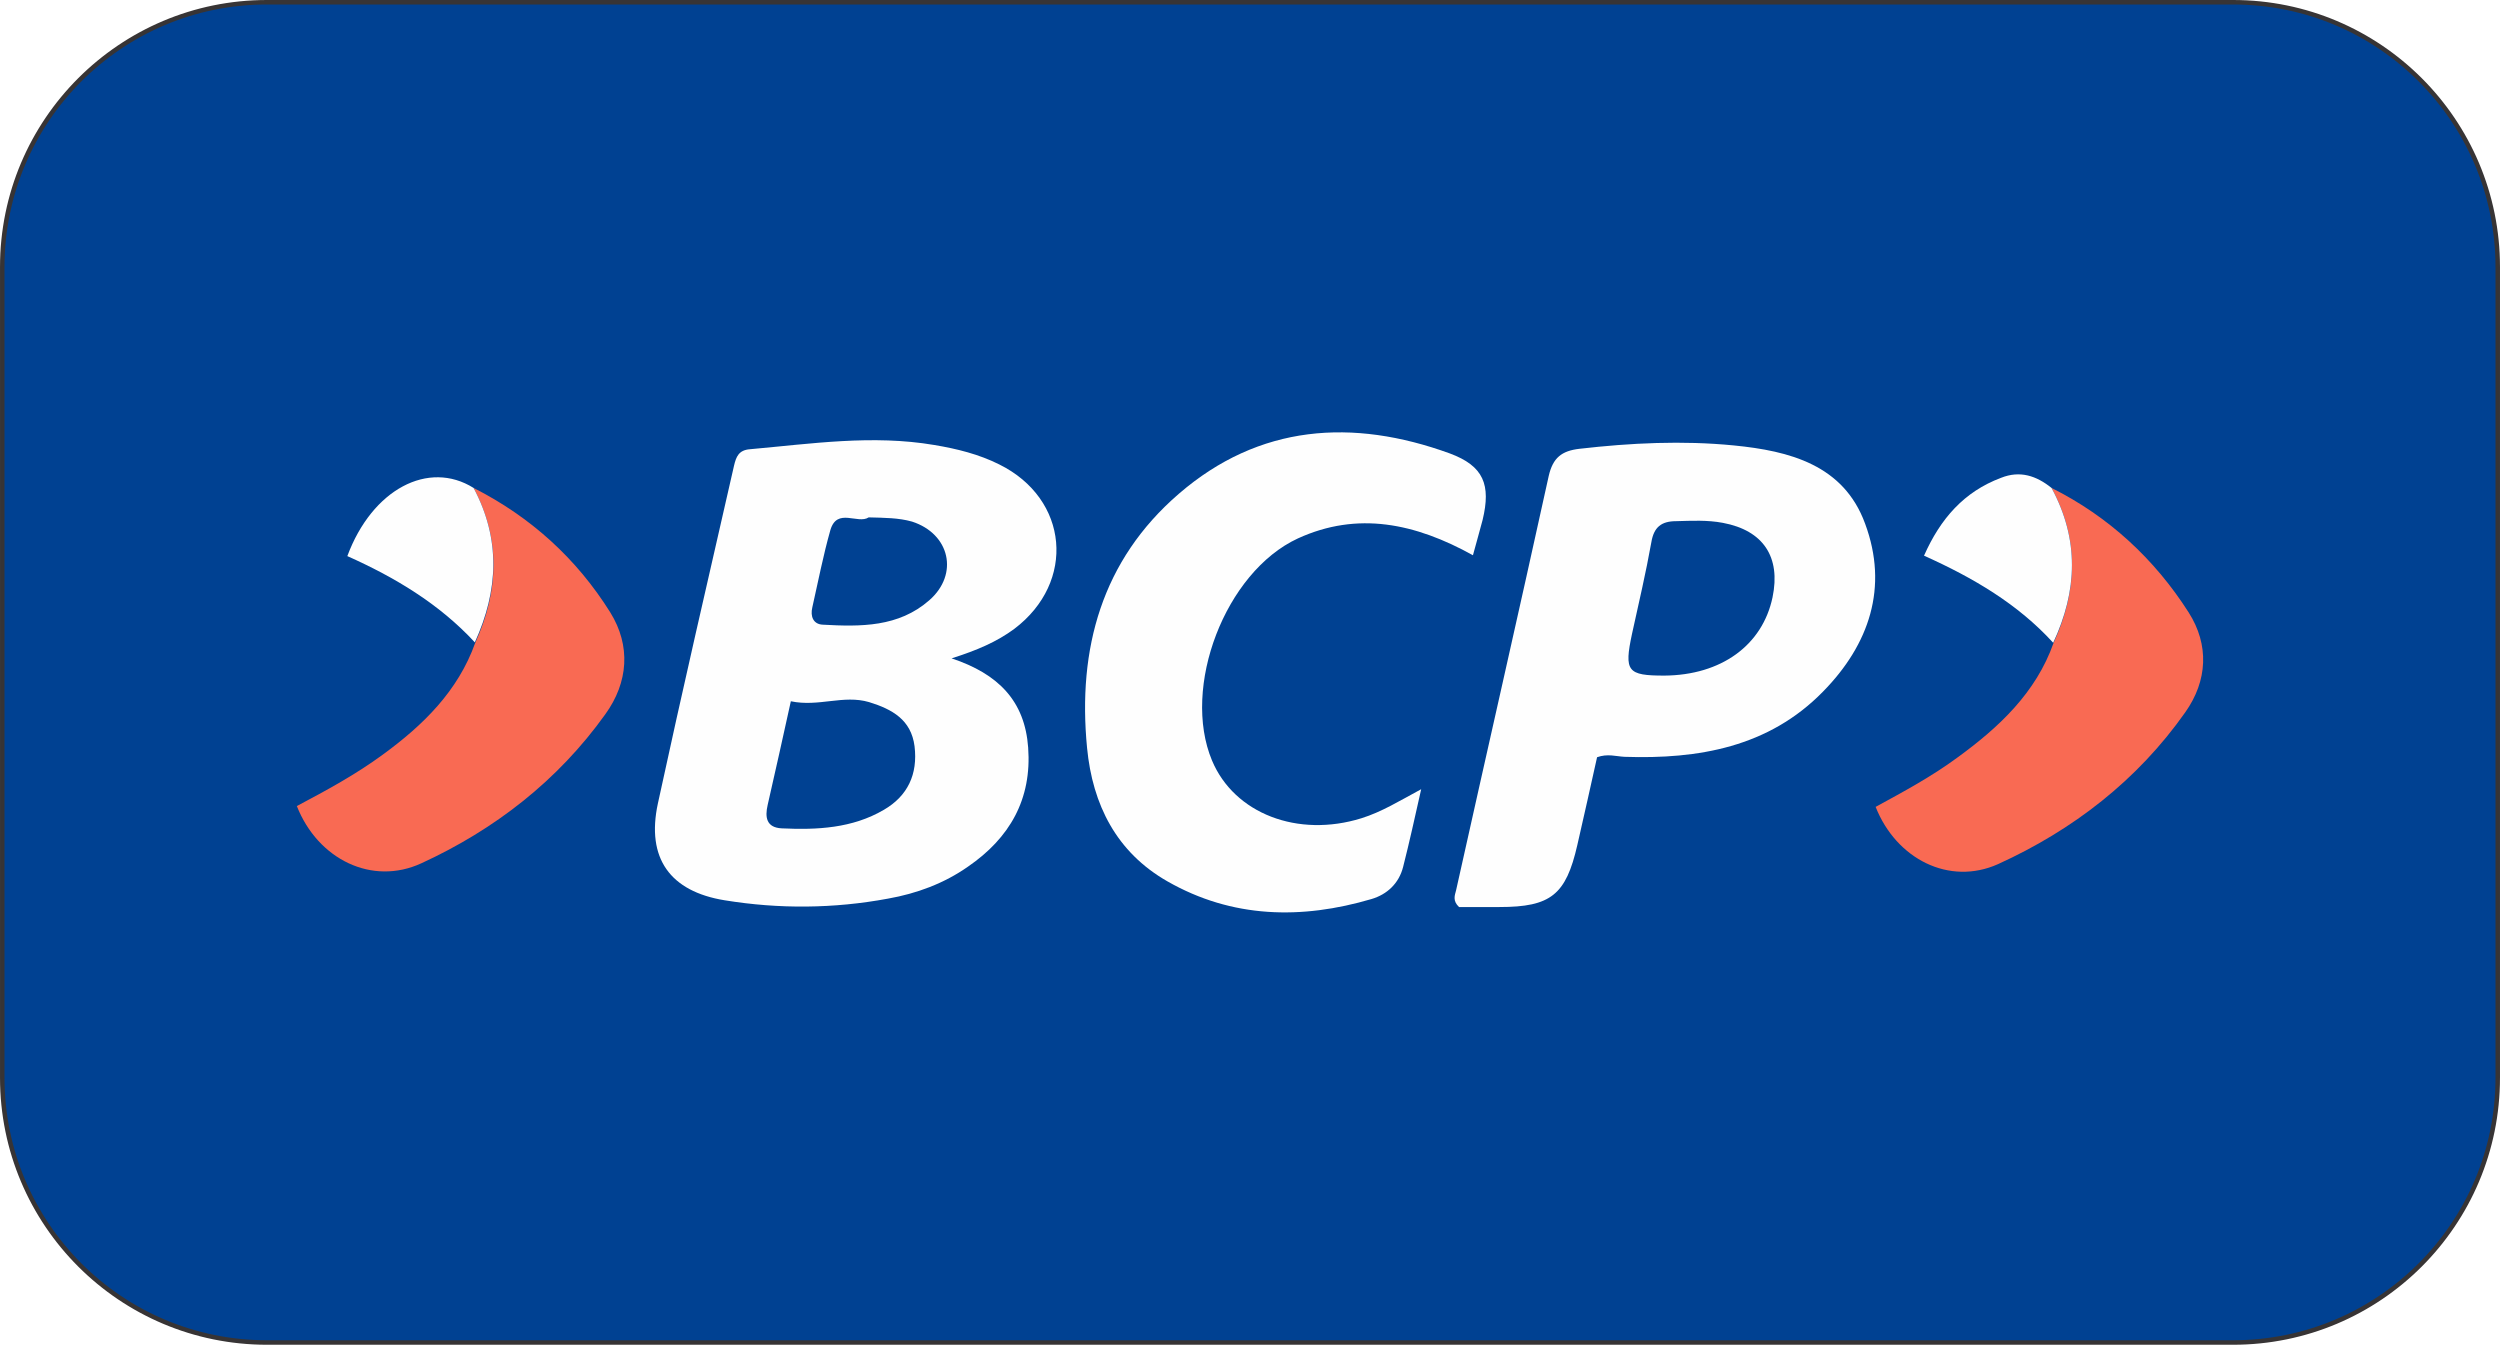
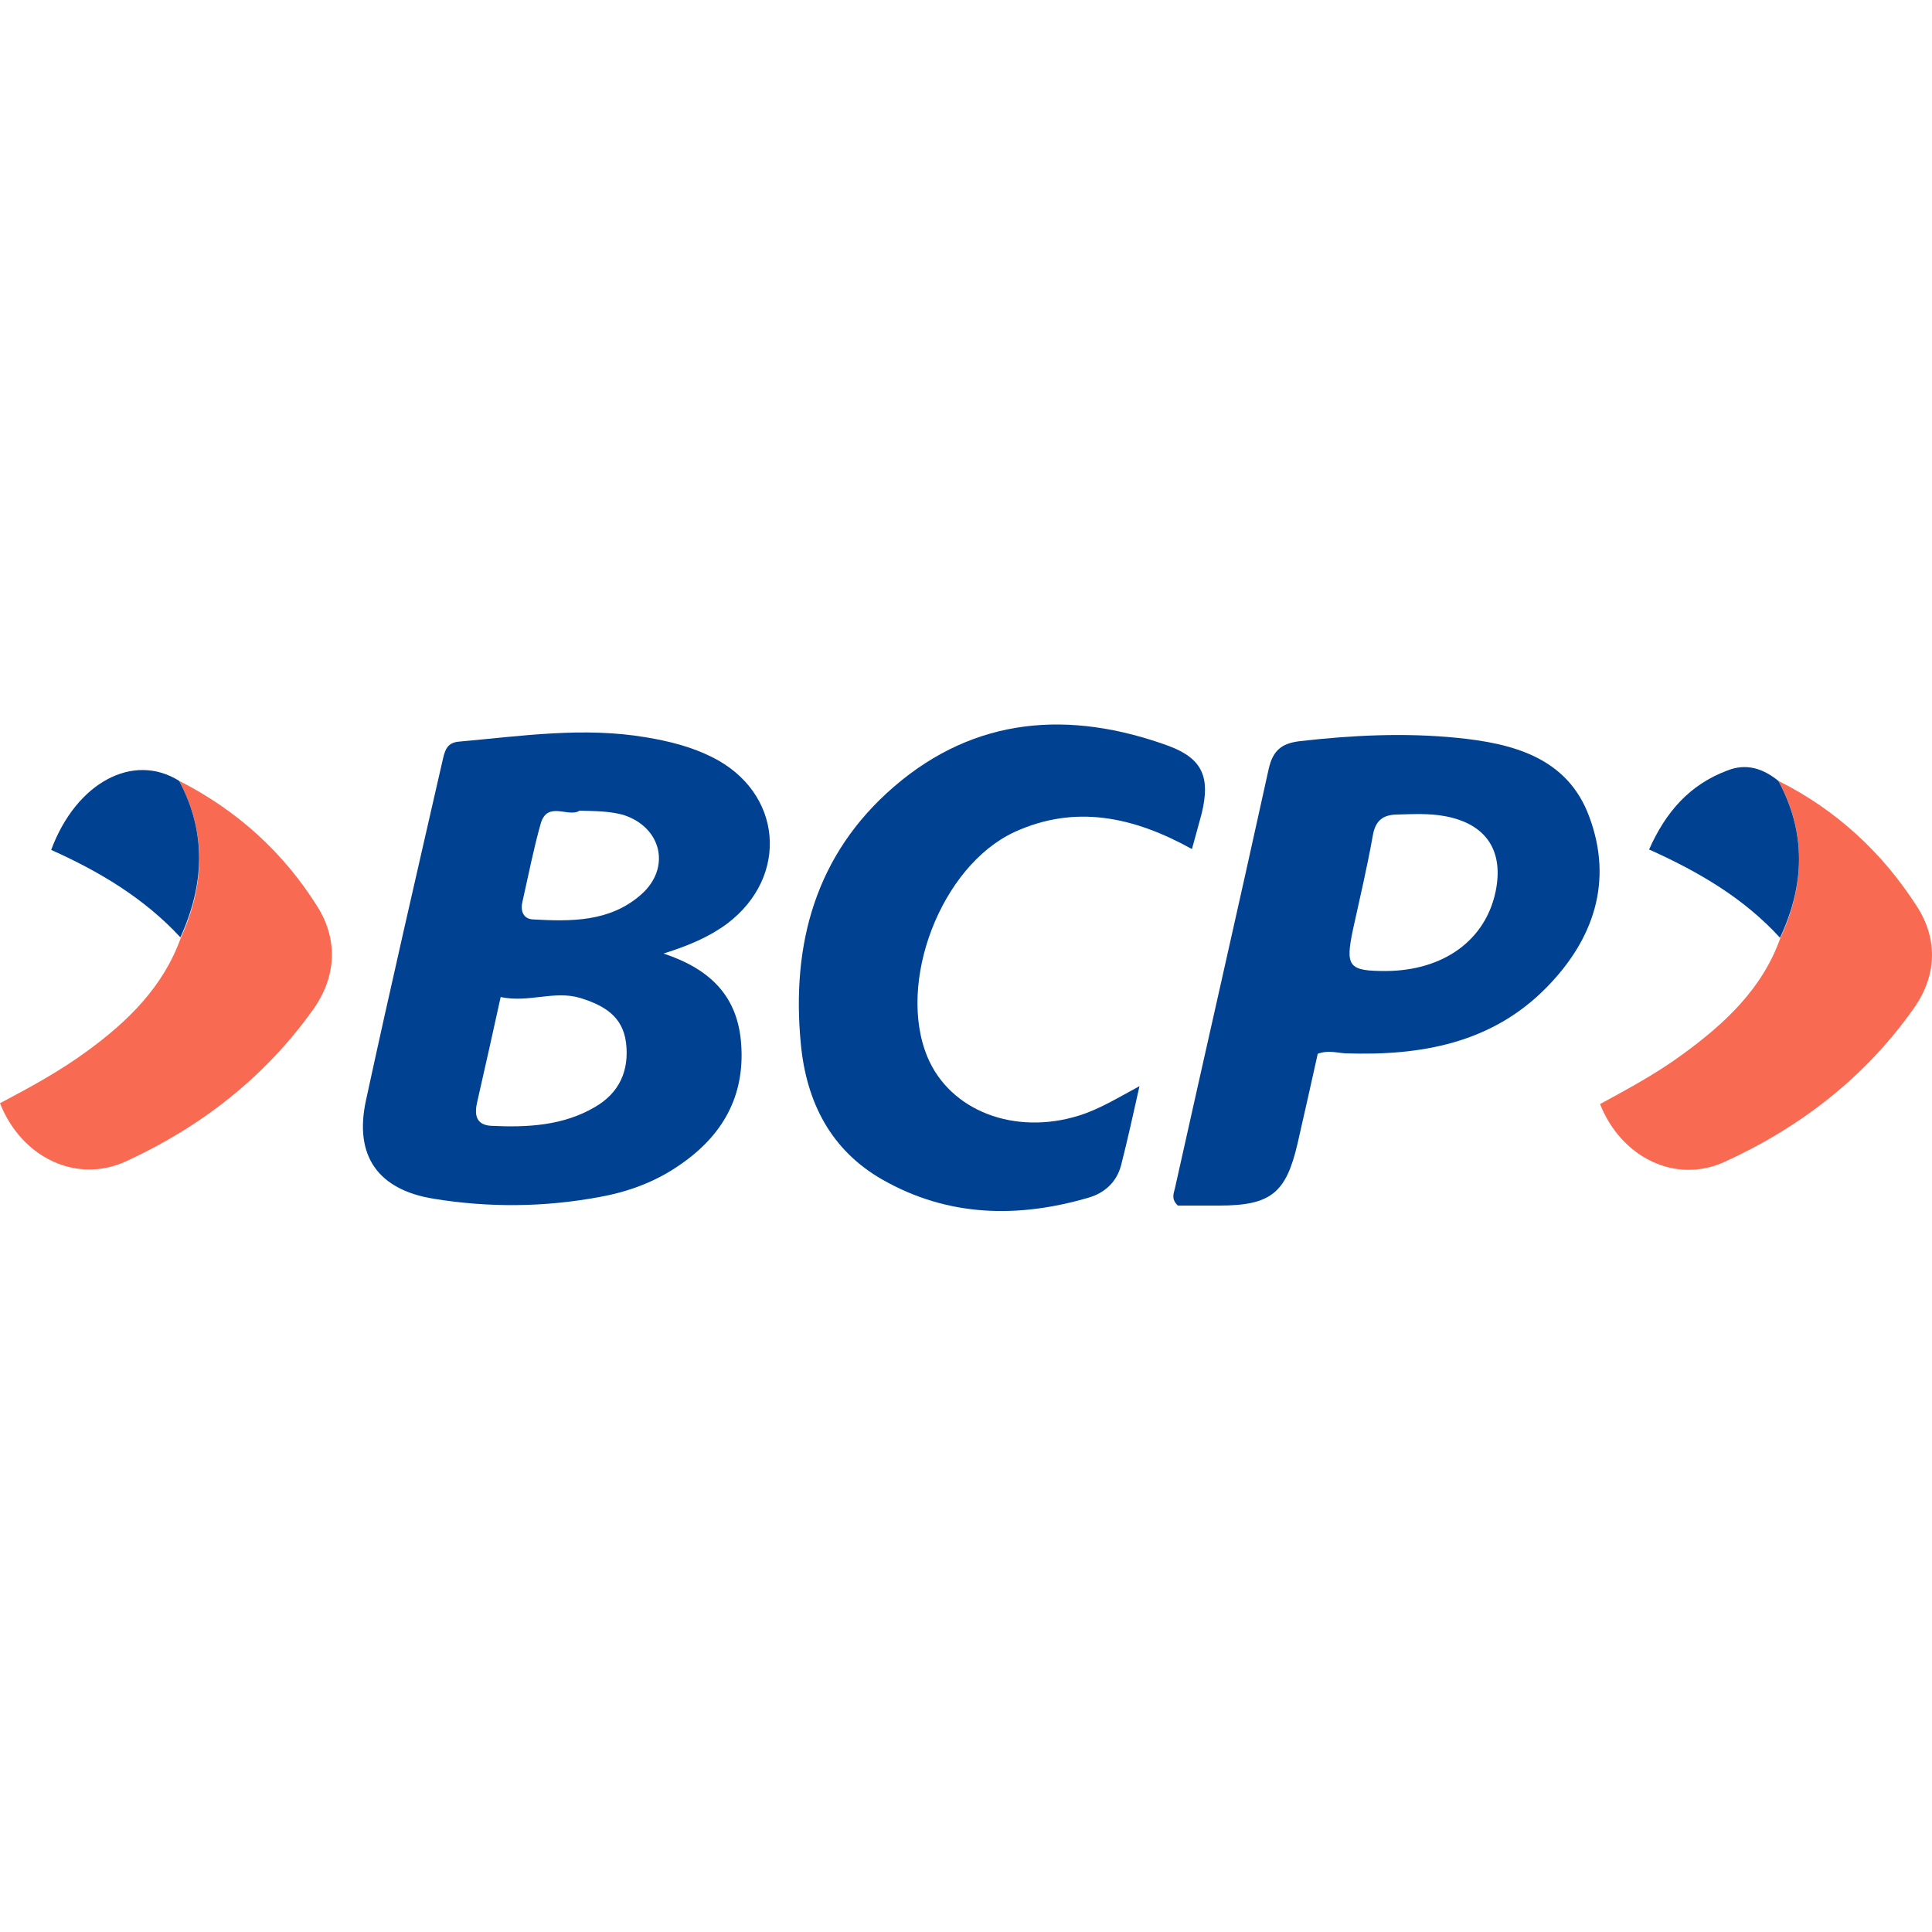
- <svg xmlns="http://www.w3.org/2000/svg" xml:space="preserve" width="111.033mm" height="59.725mm" version="1.1" style="shape-rendering:geometricPrecision; text-rendering:geometricPrecision; image-rendering:optimizeQuality; fill-rule:evenodd; clip-rule:evenodd" viewBox="0 0 11103.3 5972.55">
-   <defs>
-     <style type="text/css">
-    
-     .str0 {stroke:#373435;stroke-width:20;stroke-miterlimit:22.926}
-     .fil0 {fill:#004192}
-     .fil1 {fill:#FEFEFE;fill-rule:nonzero}
-     .fil2 {fill:#F96A53;fill-rule:nonzero}
-    
-   </style>
-   </defs>
-   <g id="Capa_x0020_1">
-     <rect class="fil0 str0" x="10" y="10" width="11083.3" height="5952.55" rx="1175.83" ry="1175.83" />
-     <g id="_2556613066592">
-       <path class="fil1" d="M4226.27 2923.97c207.44,69.13 325.18,188.75 340.12,396.18 16.83,229.87 -82.23,401.83 -267.22,528.91 -106.55,74.74 -228.02,119.59 -355.1,142.02 -241.08,44.85 -484.04,46.73 -725.12,7.47 -242.95,-39.24 -349.48,-186.88 -297.15,-429.82 108.4,-500.86 224.27,-1001.71 338.27,-1500.72 9.34,-39.23 20.55,-69.13 71.01,-72.86 272.86,-24.32 543.84,-65.43 818.57,-18.71 100.91,16.83 198.09,41.12 287.81,85.96 310.23,153.25 342,523.3 67.26,730.73 -78.48,57.94 -166.32,95.33 -278.45,130.84zm-713.91 190.6c-35.51,162.62 -69.15,312.1 -102.78,459.74 -13.09,56.07 -5.61,100.94 61.67,104.67 156.98,7.46 313.97,0 454.13,-82.23 106.53,-61.68 151.38,-158.86 136.43,-282.21 -14.95,-117.74 -99.05,-164.46 -201.84,-196.21 -114,-33.66 -224.26,22.41 -347.61,-3.76zm345.74 -816.69c-48.59,31.78 -140.16,-44.84 -170.06,56.07 -31.78,112.13 -54.2,228.02 -80.37,343.88 -9.34,39.23 3.74,74.74 46.73,76.62 168.2,9.34 336.39,11.22 472.81,-108.4 132.69,-115.86 91.57,-295.27 -76.62,-349.46 -59.8,-16.83 -121.47,-16.83 -192.49,-18.71z" />
-       <path class="fil1" d="M8283.58 2325.93c-95.33,-261.65 -336.39,-323.32 -583.09,-347.61 -228.02,-22.44 -457.89,-11.22 -685.88,14.95 -78.5,9.34 -117.74,39.24 -136.42,121.47 -134.57,612.98 -274.72,1225.97 -411.16,1838.96 -5.61,22.44 -16.8,46.72 13.1,74.77 54.18,0 117.74,0 179.41,0 227.99,0 295.27,-54.21 345.73,-274.74 29.9,-130.81 59.8,-263.5 87.84,-390.58 46.73,-16.83 84.09,-3.76 121.47,-1.88 328.93,11.22 641.01,-42.97 882.1,-289.67 205.58,-209.31 291.54,-463.47 186.9,-745.67zm-411.16 327.05c-44.85,213.04 -228,345.73 -480.3,347.61 -164.47,0 -179.42,-18.71 -143.91,-185.02 29.93,-136.42 61.68,-270.99 85.99,-407.41 11.19,-67.28 44.85,-93.45 110.25,-93.45 69.14,-1.88 138.3,-5.61 207.44,7.46 179.41,33.66 257.91,151.4 220.53,330.81z" />
-       <path class="fil1" d="M6439.01 2013.83c-431.72,-156.98 -846.61,-128.96 -1203.56,179.41 -342,295.28 -450.4,687.73 -407.41,1128.79 24.29,252.28 130.81,463.47 356.95,592.43 287.81,164.47 596.19,170.07 906.41,78.48 69.14,-20.54 121.47,-69.14 140.15,-142.03 28.05,-110.25 52.33,-220.53 80.38,-345.73 -97.18,52.33 -175.68,100.91 -265.38,128.95 -282.2,87.85 -564.41,-20.55 -663.47,-256.03 -136.42,-325.2 57.95,-837.25 381.27,-986.77 265.38,-121.47 521.41,-67.28 777.45,74.75 14.95,-56.07 29.9,-106.52 42.97,-156.98 37.38,-155.12 5.61,-239.21 -145.76,-295.27z" />
-       <path class="fil2" d="M2103.24 2167.07c254.16,128.96 457.87,313.96 607.38,553.19 91.58,147.64 80.36,310.23 -22.43,452.26 -211.18,295.27 -491.51,512.07 -816.69,661.59 -218.66,100.91 -459.74,-16.83 -553.18,-254.19 130.82,-69.13 261.64,-140.15 381.25,-227.99 179.41,-130.81 334.52,-282.2 411.14,-497.13 104.66,-229.87 114.01,-459.74 -7.47,-687.73z" />
-       <path class="fil2" d="M9111.49 2167.07c254.16,127.08 457.86,315.84 609.23,553.19 91.59,143.88 84.11,302.74 -14.95,442.92 -213.05,302.76 -498.98,523.26 -831.64,674.66 -216.77,97.18 -452.25,-22.44 -543.83,-254.16 123.33,-67.28 248.55,-134.57 362.56,-218.68 185,-134.54 349.46,-287.79 427.97,-510.2 106.52,-231.72 114.01,-461.59 -9.34,-687.73z" />
-       <path class="fil1" d="M2103.24 2167.07c121.48,227.99 110.26,456.01 5.61,685.88 -158.86,-171.95 -356.96,-289.69 -566.27,-383.11 110.27,-297.16 360.69,-427.99 560.66,-302.77z" />
-       <path class="fil1" d="M9111.49 2167.07c123.35,227.99 115.86,456.01 7.46,687.73 -156.98,-171.92 -353.22,-287.78 -573.72,-386.84 72.86,-164.47 177.53,-284.06 342,-345.73 84.08,-33.66 156.97,-9.37 224.26,44.84z" />
-     </g>
-   </g>
+ <svg xmlns="http://www.w3.org/2000/svg" width="320" height="320" viewBox="0 0 320 320" fill="none">
+   <path d="M109.907 157.937C117.747 160.55 122.197 165.071 122.762 172.911C123.398 181.599 119.654 188.098 112.662 192.901C108.635 195.726 104.044 197.421 99.241 198.269C90.129 199.964 80.947 200.035 71.835 198.551C62.653 197.068 58.626 191.488 60.604 182.306C64.701 163.376 69.08 144.446 73.389 125.586C73.742 124.103 74.166 122.973 76.073 122.832C86.386 121.913 96.628 120.359 107.011 122.125C110.825 122.761 114.498 123.679 117.889 125.374C129.614 131.166 130.815 145.152 120.431 152.992C117.465 155.182 114.145 156.595 109.907 157.937ZM82.925 165.141C81.582 171.287 80.311 176.937 79.04 182.517C78.545 184.636 78.828 186.332 81.371 186.473C87.304 186.755 93.237 186.473 98.535 183.365C102.561 181.034 104.256 177.361 103.691 172.699C103.126 168.249 99.947 166.483 96.062 165.283C91.754 164.011 87.586 166.13 82.925 165.141ZM95.992 134.274C94.155 135.475 90.694 132.579 89.564 136.393C88.363 140.631 87.516 145.011 86.527 149.39C86.174 150.873 86.668 152.215 88.293 152.286C94.65 152.639 101.007 152.71 106.163 148.189C111.178 143.81 109.624 137.029 103.267 134.981C101.007 134.345 98.676 134.345 95.992 134.274Z" fill="#004192" />
+   <path d="M263.254 135.334C259.651 125.445 250.54 123.114 241.216 122.196C232.598 121.348 223.91 121.772 215.293 122.761C212.326 123.114 210.843 124.244 210.137 127.352C205.051 150.52 199.754 173.688 194.597 196.856C194.385 197.704 193.962 198.622 195.092 199.682C197.14 199.682 199.542 199.682 201.873 199.682C210.49 199.682 213.033 197.633 214.94 189.298C216.07 184.354 217.2 179.339 218.26 174.536C220.026 173.9 221.438 174.394 222.851 174.465C235.283 174.889 247.078 172.841 256.19 163.517C263.96 155.606 267.209 146 263.254 135.334ZM247.714 147.695C246.019 155.747 239.097 160.762 229.561 160.833C223.345 160.833 222.78 160.126 224.122 153.84C225.253 148.684 226.453 143.598 227.372 138.442C227.795 135.899 229.067 134.91 231.539 134.91C234.152 134.839 236.766 134.698 239.379 135.192C246.16 136.464 249.127 140.914 247.714 147.695Z" fill="#004192" />
+   <path d="M193.538 123.538C177.221 117.605 161.54 118.664 148.049 130.319C135.123 141.479 131.026 156.312 132.651 172.982C133.569 182.517 137.595 190.499 146.142 195.373C157.02 201.589 168.675 201.801 180.4 198.339C183.013 197.563 184.991 195.726 185.697 192.971C186.757 188.804 187.675 184.636 188.735 179.904C185.062 181.882 182.095 183.718 178.705 184.778C168.039 188.098 157.373 184.001 153.629 175.101C148.473 162.81 155.819 143.457 168.039 137.806C178.069 133.215 187.746 135.263 197.423 140.631C197.988 138.512 198.553 136.605 199.047 134.698C200.46 128.835 199.259 125.657 193.538 123.538Z" fill="#004192" />
+   <path d="M29.666 129.33C39.273 134.204 46.972 141.196 52.623 150.238C56.084 155.818 55.66 161.963 51.775 167.331C43.793 178.491 33.198 186.685 20.908 192.336C12.643 196.15 3.532 191.7 0 182.729C4.944 180.116 9.889 177.432 14.409 174.112C21.19 169.168 27.053 163.446 29.949 155.323C33.904 146.635 34.258 137.947 29.666 129.33Z" fill="#F96A53" />
+   <path d="M294.545 129.33C304.151 134.133 311.85 141.267 317.571 150.238C321.033 155.676 320.75 161.68 317.006 166.978C308.954 178.421 298.147 186.755 285.574 192.477C277.381 196.15 268.481 191.629 265.02 182.871C269.681 180.328 274.414 177.785 278.723 174.606C285.715 169.521 291.931 163.729 294.898 155.323C298.924 146.565 299.207 137.877 294.545 129.33Z" fill="#F96A53" />
+   <path d="M29.666 129.33C34.258 137.947 33.834 146.565 29.878 155.253C23.874 148.754 16.387 144.304 8.476 140.773C12.644 129.542 22.108 124.597 29.666 129.33Z" fill="#004192" />
+   <path d="M294.545 129.33C299.207 137.947 298.924 146.565 294.827 155.323C288.894 148.825 281.477 144.446 273.143 140.702C275.897 134.486 279.853 129.966 286.069 127.635C289.247 126.363 292.002 127.281 294.545 129.33Z" fill="#004192" />
</svg>
